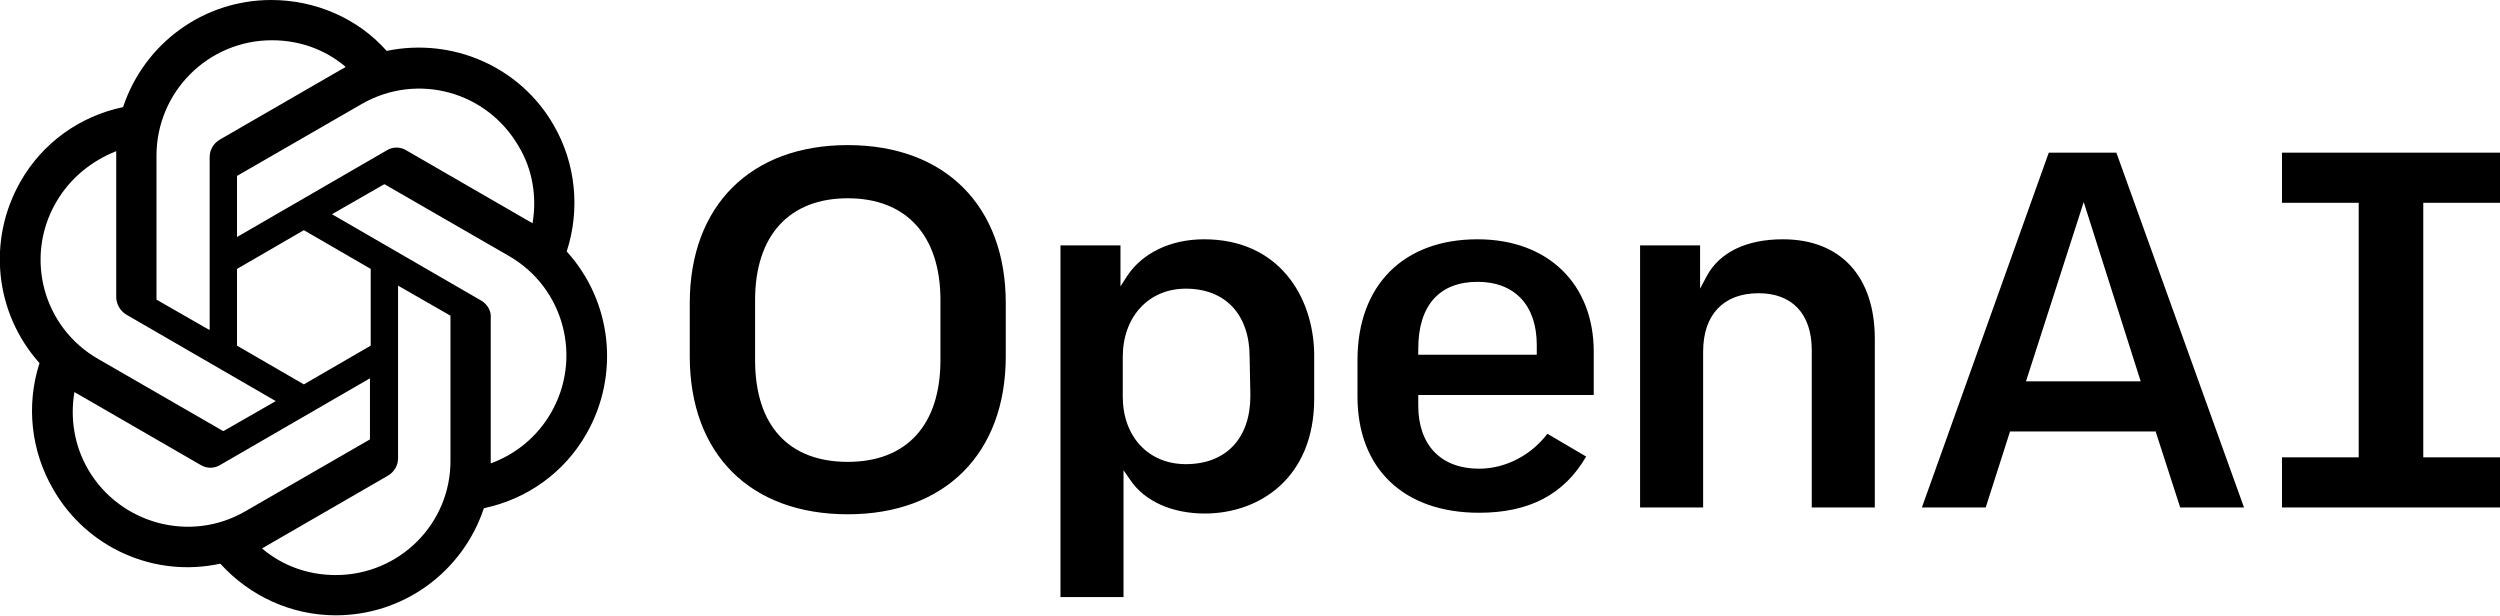
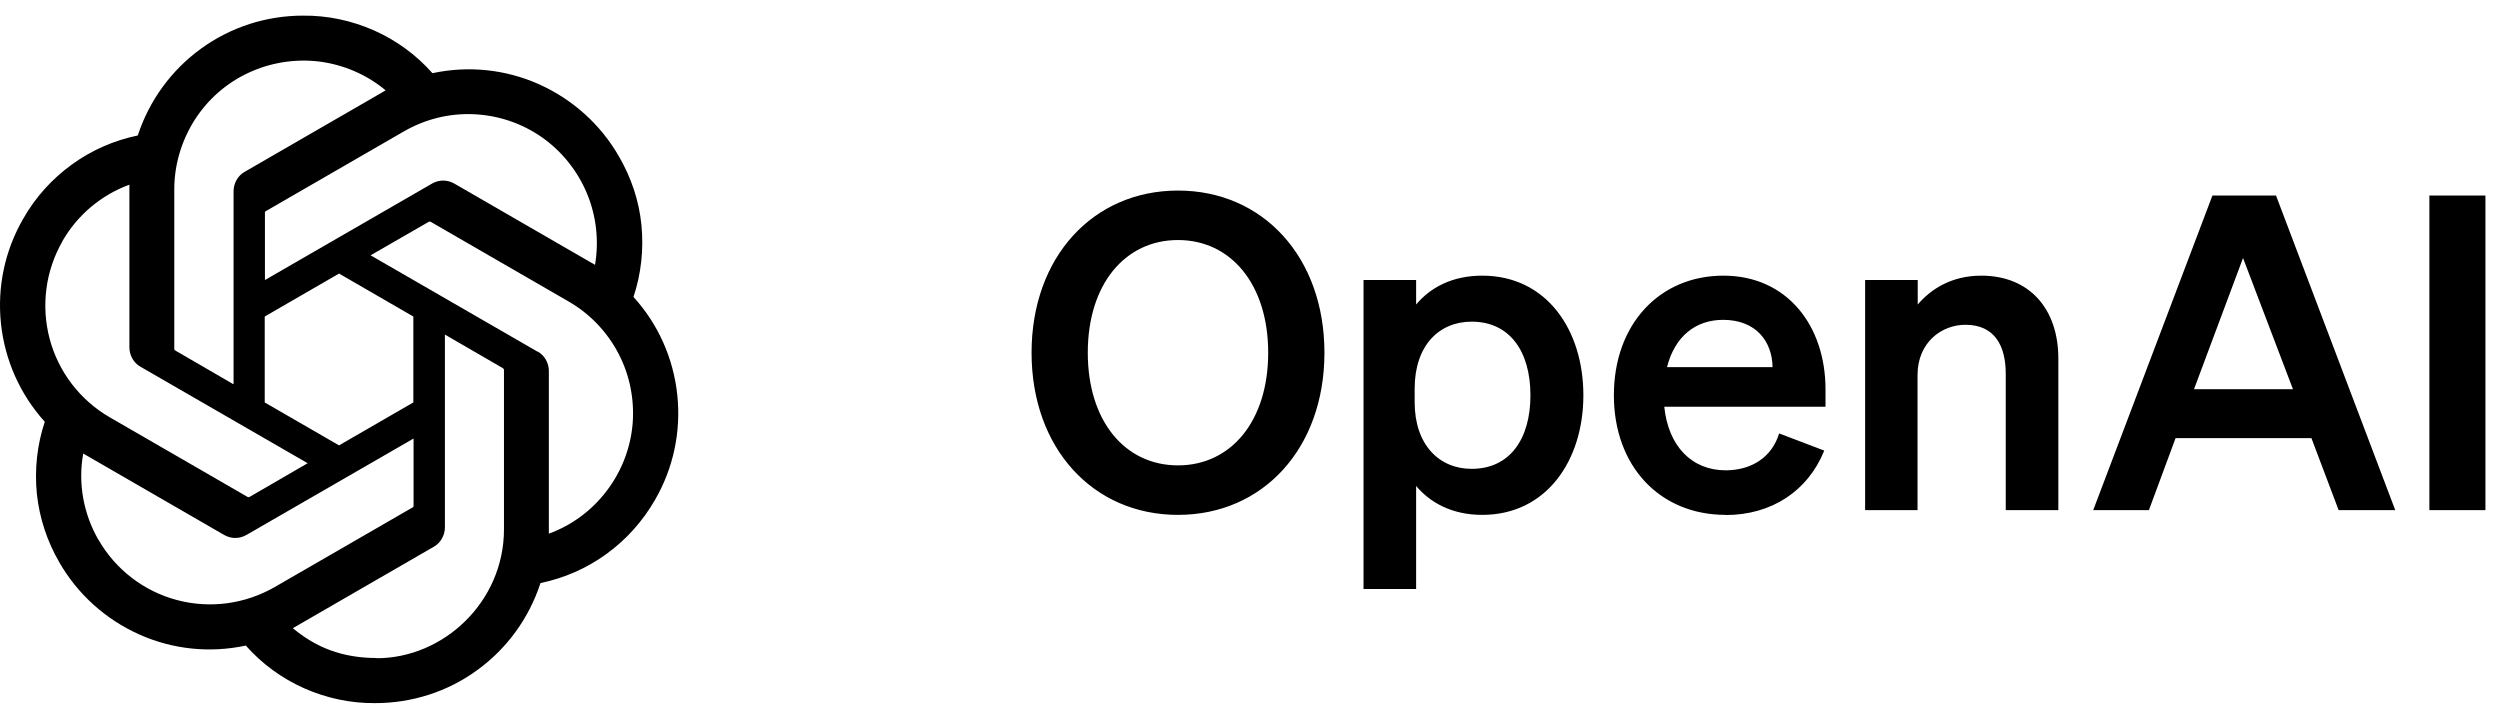
- <svg xmlns="http://www.w3.org/2000/svg" version="1.1" id="Layer_1" x="0px" y="0px" viewBox="0 0 329.1 81" style="enable-background:new 0 0 329.1 81;" xml:space="preserve">
-   <g>
-     <path d="M234.7,31.5c-4.8,0-8.3,1.7-10,4.8l-0.9,1.7v-5.7h-7.9v34.5h8.3V46.3c0-4.9,2.7-7.7,7.3-7.7c4.4,0,7,2.7,7,7.5v20.7h8.3   V44.6C246.8,36.4,242.3,31.5,234.7,31.5z M194.5,31.5c-9.8,0-15.8,6.1-15.8,15.9v4.8c0,9.5,6.1,15.3,16,15.3   c6.6,0,11.2-2.4,14.1-7.4l-5.1-3c-2.2,2.9-5.6,4.6-9,4.6c-5,0-8-3.1-8-8.3v-1.4h23.1v-5.7C209.8,37.4,203.8,31.5,194.5,31.5   L194.5,31.5z M202.3,46.7h-15.6v-0.8c0-5.7,2.8-8.8,7.8-8.8c4.9,0,7.8,3.1,7.8,8.3L202.3,46.7z M329.1,26.7v-6.6h-28.7v6.6h10.1   v33.5h-10.1v6.6h28.7v-6.6h-10.1V26.7H329.1z M111.6,19.1c-12.8,0-20.8,8-20.8,20.8v7c0,12.9,8,20.8,20.8,20.8s20.8-8,20.8-20.8v-7   C132.4,27.1,124.4,19.1,111.6,19.1z M123.8,47.4c0,8.5-4.4,13.4-12.2,13.4S99.4,56,99.4,47.4v-7.9c0-8.5,4.5-13.4,12.2-13.4   s12.2,4.9,12.2,13.4L123.8,47.4z M158.5,31.5c-4.4,0-8.1,1.8-10.1,4.8l-0.9,1.4v-5.4h-7.9v46.3h8.3V61.9l0.9,1.3   c1.9,2.8,5.5,4.4,9.8,4.4c7.2,0,14.4-4.7,14.4-15.1v-5.9C172.9,39.1,168.4,31.5,158.5,31.5L158.5,31.5z M164.6,52.1   c0,5.6-3.2,9-8.5,9c-4.9,0-8.3-3.6-8.3-8.9v-5.2c0-5.3,3.4-9,8.3-9c5.2,0,8.4,3.4,8.4,9L164.6,52.1z M269.7,20.1L253,66.8h8.4   l3.2-10h19.2l0,0.1l3.2,9.9h8.4l-16.8-46.7L269.7,20.1z M266.7,50.2l7.6-23.6l7.5,23.6H266.7z">
-   </path>
-     <path d="M74.6,33.1c1.8-5.5,1.2-11.6-1.7-16.6c-4.4-7.7-13.3-11.6-22-9.8C47.1,2.4,41.5,0,35.7,0C26.8,0,19,5.7,16.2,14.1   c-5.7,1.2-10.6,4.7-13.5,9.8c-4.4,7.7-3.4,17.3,2.5,23.9C3.4,53.4,4.1,59.4,7,64.4c4.4,7.7,13.3,11.7,22,9.8   c3.9,4.3,9.4,6.8,15.2,6.8c8.9,0,16.7-5.7,19.5-14.1c5.7-1.2,10.6-4.7,13.5-9.8C81.6,49.4,80.6,39.7,74.6,33.1z M44.2,75.7   c-3.6,0-7-1.2-9.7-3.5c0.1-0.1,0.4-0.2,0.5-0.3l16.1-9.3c0.8-0.5,1.3-1.3,1.3-2.3V37.6l6.8,3.9c0.1,0,0.1,0.1,0.1,0.2v18.8   C59.4,68.9,52.6,75.7,44.2,75.7z M11.6,61.8c-1.8-3.1-2.4-6.7-1.8-10.2c0.1,0.1,0.3,0.2,0.5,0.3l16.1,9.3c0.8,0.5,1.8,0.5,2.6,0   l19.7-11.4v7.9c0,0.1,0,0.2-0.1,0.2l-16.3,9.4C25.1,71.5,15.8,69,11.6,61.8L11.6,61.8z M7.4,26.6c1.8-3.1,4.6-5.4,7.9-6.7v19.2   c0,0.9,0.5,1.8,1.3,2.3l19.7,11.4l-6.8,3.9c-0.1,0-0.2,0.1-0.2,0l-16.3-9.4C5.6,43.1,3.2,33.8,7.4,26.6L7.4,26.6z M63.4,39.6   L43.7,28.2l6.8-3.9c0.1,0,0.2-0.1,0.2,0L67,33.7c7.3,4.2,9.7,13.5,5.5,20.7c-1.8,3.1-4.6,5.4-7.9,6.6V41.9   C64.7,41,64.2,40.1,63.4,39.6L63.4,39.6z M70.1,29.4c-0.1-0.1-0.3-0.2-0.5-0.3l-16.1-9.3c-0.8-0.5-1.8-0.5-2.6,0L31.2,31.2v-7.9   c0-0.1,0-0.2,0.1-0.2l16.3-9.4c7.3-4.2,16.5-1.7,20.7,5.6C70.1,22.3,70.7,25.9,70.1,29.4L70.1,29.4z M27.5,43.4l-6.8-3.9   c-0.1,0-0.1-0.1-0.1-0.2V20.5c0-8.4,6.8-15.2,15.2-15.2c3.6,0,7,1.2,9.7,3.5c-0.1,0.1-0.3,0.2-0.5,0.3l-16.1,9.3   c-0.8,0.5-1.3,1.3-1.3,2.3V43.4z M31.2,35.4l8.8-5.1l8.8,5.1v10.1l-8.8,5.1l-8.8-5.1L31.2,35.4z">
-   </path>
-   </g>
+ <svg xmlns="http://www.w3.org/2000/svg" viewBox="0 0 80 23" fill="none">
+   <path d="M33.01 11.287C33.01 8.231 34.973 6.098 37.696 6.098C40.419 6.098 42.382 8.231 42.382 11.287C42.382 14.343 40.419 16.476 37.696 16.476C34.973 16.476 33.01 14.343 33.01 11.287ZM40.582 11.287C40.582 9.101 39.39 7.681 37.696 7.681C36.001 7.681 34.809 9.095 34.809 11.287C34.809 13.478 36.001 14.892 37.696 14.892C39.39 14.892 40.582 13.478 40.582 11.287ZM47.431 16.476C46.478 16.476 45.777 16.096 45.316 15.552V18.848H43.633V8.961H45.316V9.744C45.777 9.195 46.478 8.821 47.431 8.821C49.494 8.821 50.668 10.562 50.668 12.648C50.668 14.734 49.488 16.476 47.431 16.476ZM45.269 12.438V12.87C45.269 14.232 46.052 15.003 47.092 15.003C48.313 15.003 48.974 14.051 48.974 12.648C48.974 11.246 48.313 10.293 47.092 10.293C46.052 10.293 45.269 11.053 45.269 12.438ZM55.22 16.476C53.116 16.476 51.644 14.921 51.644 12.648C51.644 10.375 53.105 8.821 55.15 8.821C57.195 8.821 58.416 10.434 58.416 12.455V13.016H53.257C53.385 14.278 54.139 15.05 55.22 15.05C56.05 15.05 56.704 14.629 56.932 13.869L58.376 14.419C57.855 15.71 56.693 16.481 55.22 16.481V16.476ZM55.138 10.235C54.268 10.235 53.596 10.755 53.344 11.748H56.722C56.71 10.936 56.202 10.235 55.138 10.235ZM59.684 16.324V8.961H61.367V9.744C61.788 9.253 62.448 8.821 63.401 8.821C64.943 8.821 65.867 9.884 65.867 11.474V16.324H64.184V11.964C64.184 11.053 63.822 10.393 62.892 10.393C62.133 10.393 61.361 10.954 61.361 12.005V16.324H59.678H59.684ZM70.798 6.256H72.832L76.648 16.324H74.836L73.966 14.021H69.618L68.765 16.324H66.983L70.798 6.256ZM71.78 8.248L70.208 12.455H73.375L71.774 8.248H71.78ZM79.534 6.256V16.324H77.74V6.256H79.534Z" fill="currentColor" />
+   <path d="M20.271 9.503C20.519 8.761 20.601 7.978 20.526 7.201C20.45 6.424 20.196 5.675 19.804 5.002C19.22 3.985 18.326 3.181 17.254 2.699C16.182 2.218 14.986 2.095 13.838 2.342C13.323 1.758 12.684 1.291 11.969 0.974C11.254 0.658 10.485 0.493 9.701 0.5C8.526 0.5 7.385 0.864 6.43 1.559C5.481 2.246 4.773 3.222 4.409 4.335C3.646 4.493 2.924 4.809 2.292 5.27C1.66 5.73 1.131 6.315 0.746 6.995C0.155 8.012 -0.093 9.187 0.031 10.356C0.155 11.524 0.643 12.624 1.433 13.496C1.186 14.239 1.103 15.022 1.179 15.799C1.261 16.576 1.509 17.325 1.9 17.998C2.485 19.015 3.378 19.819 4.45 20.3C5.522 20.782 6.718 20.905 7.866 20.658C8.381 21.242 9.021 21.709 9.735 22.026C10.45 22.342 11.22 22.507 12.003 22.5C13.179 22.5 14.326 22.136 15.275 21.441C16.223 20.754 16.931 19.778 17.295 18.658C18.058 18.5 18.78 18.184 19.412 17.723C20.044 17.263 20.567 16.679 20.959 15.998C21.55 14.981 21.797 13.806 21.673 12.637C21.55 11.469 21.062 10.369 20.271 9.503ZM12.052 21.056C10.959 21.056 10.107 20.72 9.371 20.101C9.405 20.081 9.46 20.053 9.502 20.026L13.88 17.497C13.99 17.435 14.079 17.345 14.141 17.235C14.203 17.125 14.237 17.002 14.237 16.878V10.706L16.086 11.778C16.086 11.778 16.106 11.792 16.113 11.799C16.113 11.806 16.12 11.82 16.127 11.826V16.94C16.127 19.256 14.196 21.063 12.052 21.063V21.056ZM3.151 17.276C2.67 16.445 2.491 15.462 2.663 14.514C2.698 14.534 2.753 14.569 2.794 14.589L7.172 17.118C7.282 17.18 7.405 17.215 7.529 17.215C7.653 17.215 7.777 17.18 7.887 17.118L13.234 14.033V16.17C13.234 16.17 13.234 16.191 13.234 16.204C13.234 16.211 13.22 16.225 13.213 16.232L8.787 18.788C7.838 19.331 6.718 19.483 5.66 19.201C4.601 18.919 3.701 18.225 3.158 17.283L3.151 17.276ZM1.997 7.717C2.478 6.878 3.241 6.239 4.141 5.909V11.119C4.141 11.242 4.175 11.366 4.237 11.476C4.299 11.586 4.388 11.675 4.498 11.737L9.845 14.823L7.997 15.895C7.997 15.895 7.976 15.902 7.969 15.909C7.955 15.909 7.948 15.909 7.935 15.909L3.509 13.352C2.56 12.802 1.873 11.902 1.591 10.851C1.309 9.792 1.454 8.672 1.997 7.723V7.717ZM17.206 11.256L11.859 8.17L13.708 7.105C13.708 7.105 13.728 7.098 13.735 7.091H13.77L18.196 9.648C18.876 10.04 19.426 10.617 19.79 11.311C20.154 12.005 20.306 12.789 20.244 13.565C20.175 14.349 19.886 15.091 19.412 15.71C18.938 16.335 18.299 16.809 17.563 17.077V11.868C17.563 11.744 17.529 11.62 17.467 11.51C17.405 11.4 17.316 11.311 17.206 11.249V11.256ZM19.048 8.479C19.048 8.479 18.959 8.424 18.917 8.404L14.539 5.875C14.429 5.813 14.306 5.778 14.182 5.778C14.058 5.778 13.928 5.813 13.825 5.875L8.478 8.961V6.823C8.478 6.823 8.478 6.802 8.478 6.789C8.478 6.782 8.491 6.768 8.498 6.761L12.924 4.205C13.605 3.813 14.374 3.62 15.158 3.655C15.941 3.689 16.697 3.943 17.337 4.39C17.976 4.837 18.477 5.462 18.78 6.184C19.082 6.906 19.172 7.703 19.041 8.473L19.048 8.479ZM7.467 12.294L5.619 11.222C5.619 11.222 5.598 11.208 5.591 11.201C5.591 11.194 5.584 11.18 5.577 11.174V6.06C5.577 5.277 5.804 4.514 6.223 3.847C6.643 3.187 7.241 2.658 7.955 2.328C8.663 1.998 9.454 1.875 10.23 1.971C11.007 2.074 11.742 2.39 12.34 2.892C12.306 2.913 12.251 2.94 12.21 2.968L7.832 5.497C7.722 5.559 7.632 5.648 7.57 5.758C7.509 5.868 7.474 5.992 7.474 6.115V12.287L7.467 12.294ZM8.471 10.129L10.849 8.754L13.227 10.129V12.878L10.849 14.252L8.471 12.878V10.129Z" fill="currentColor" />
</svg>
